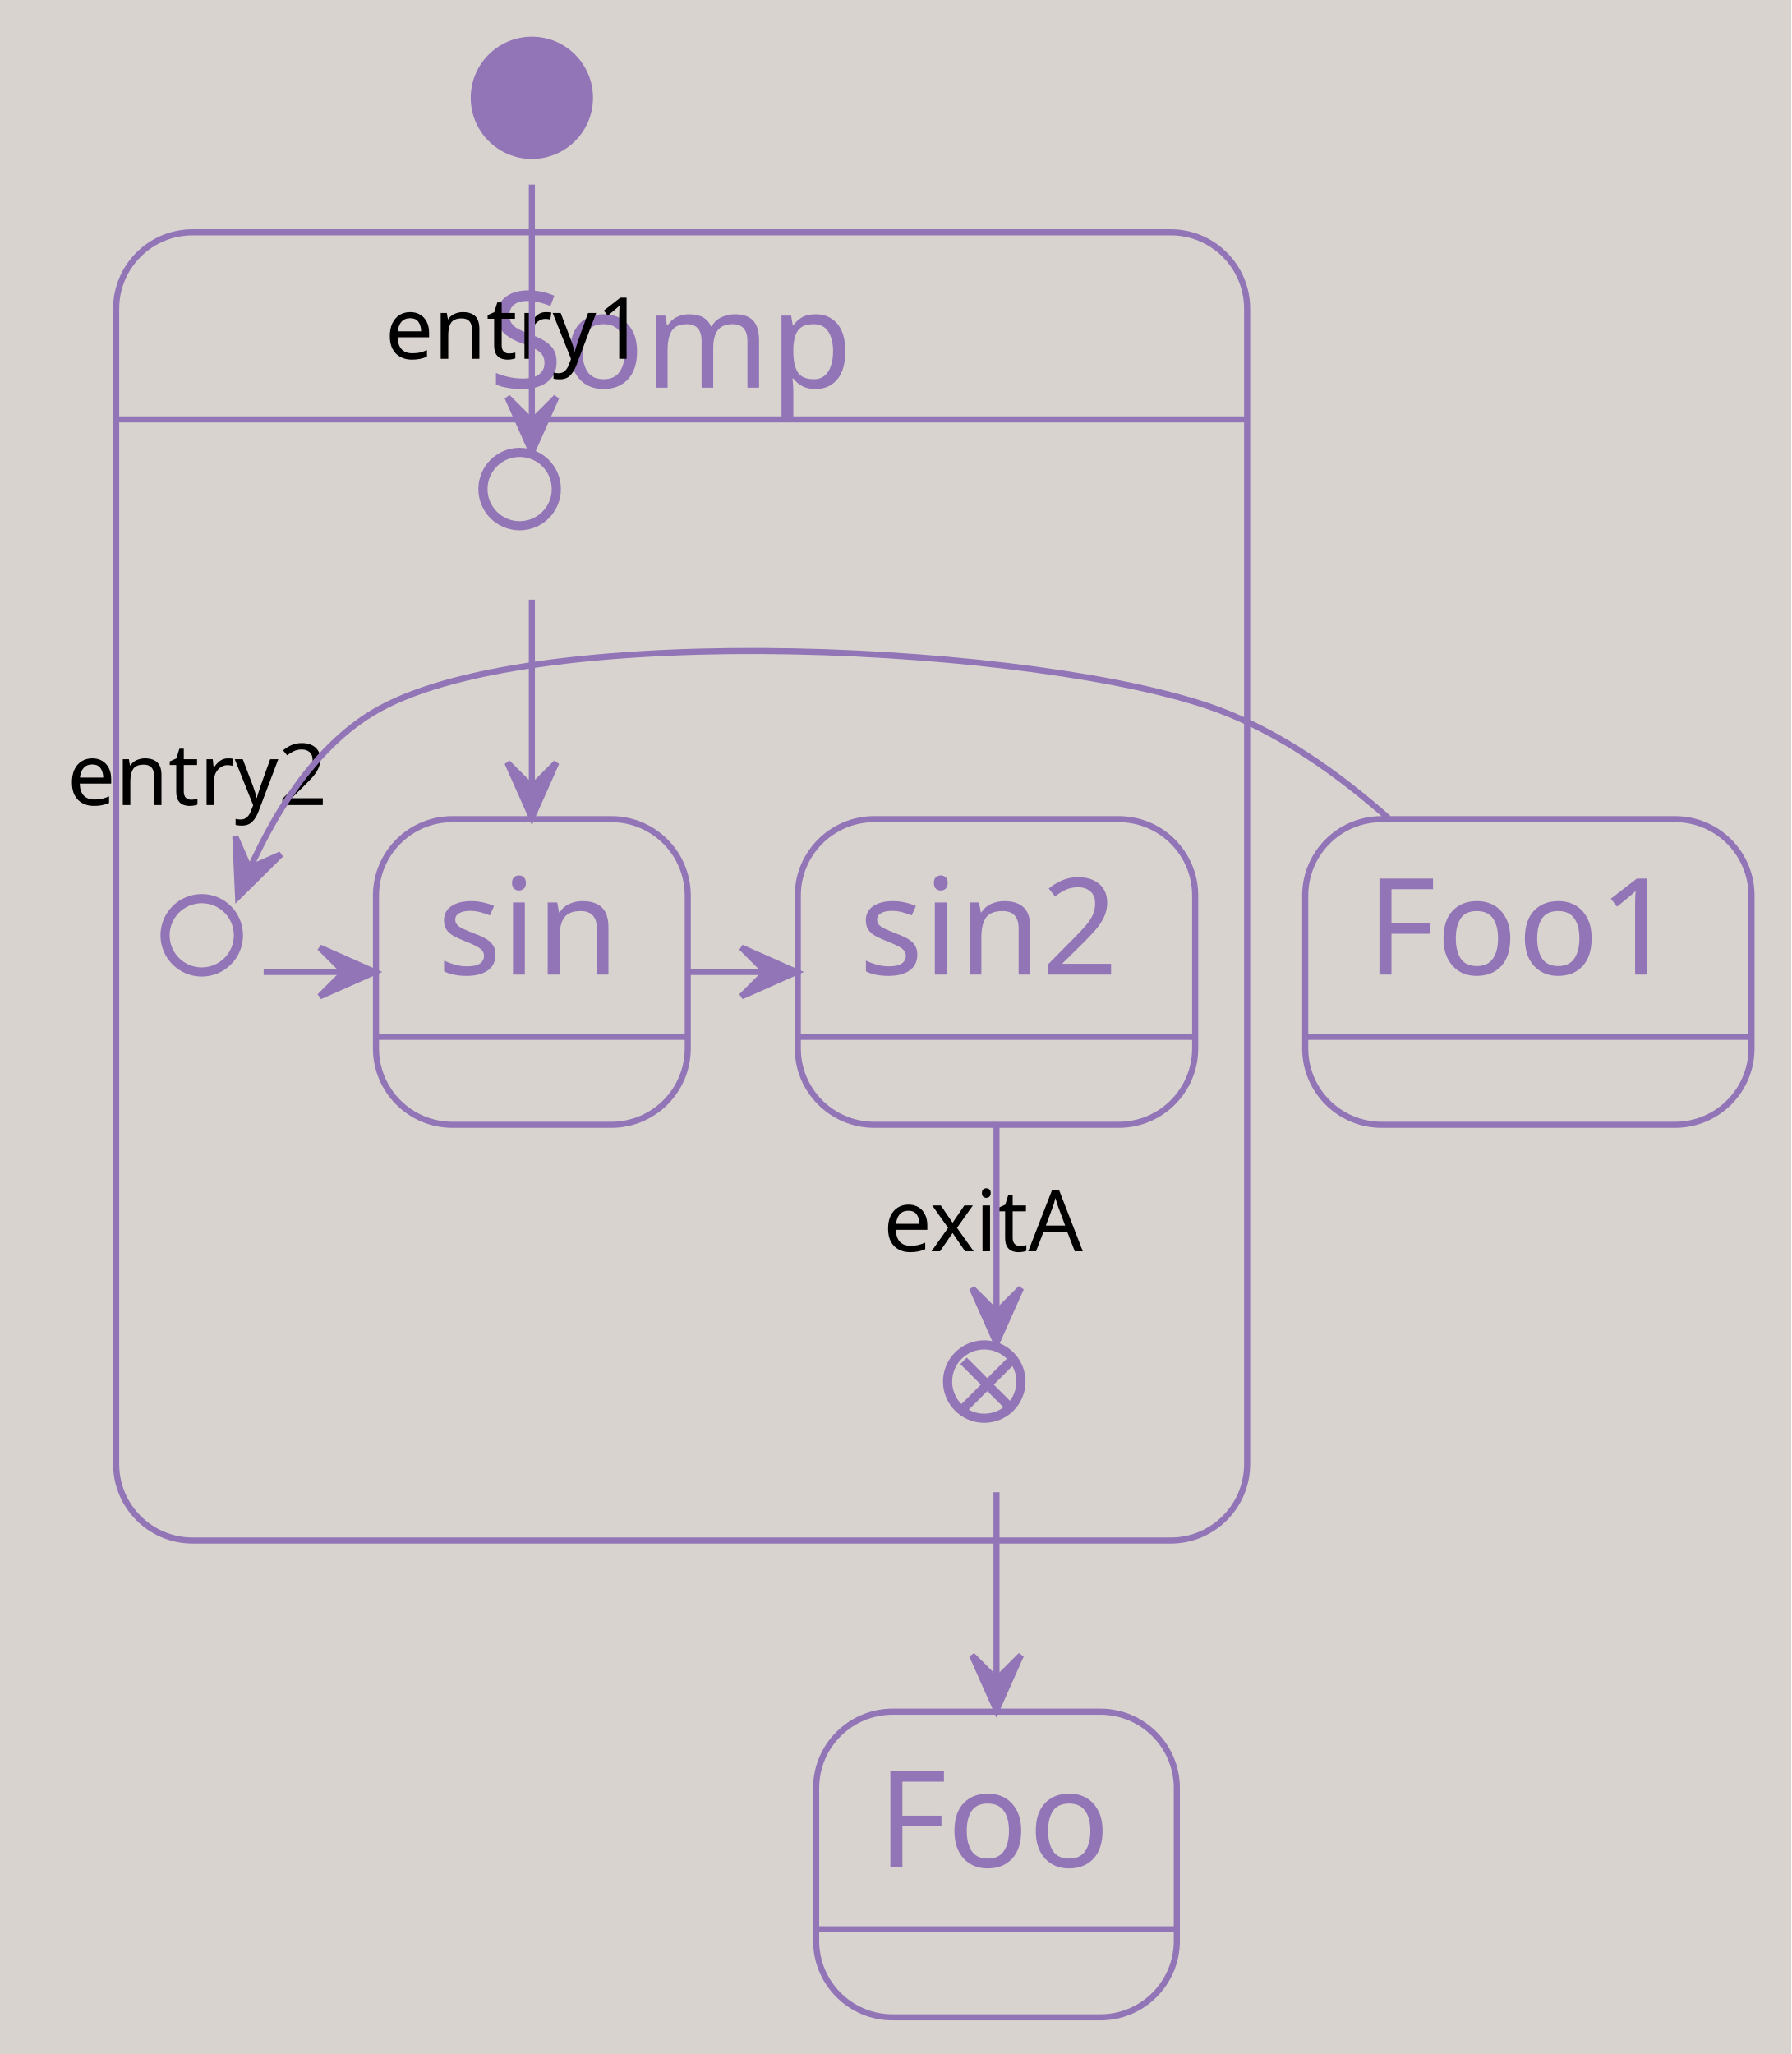
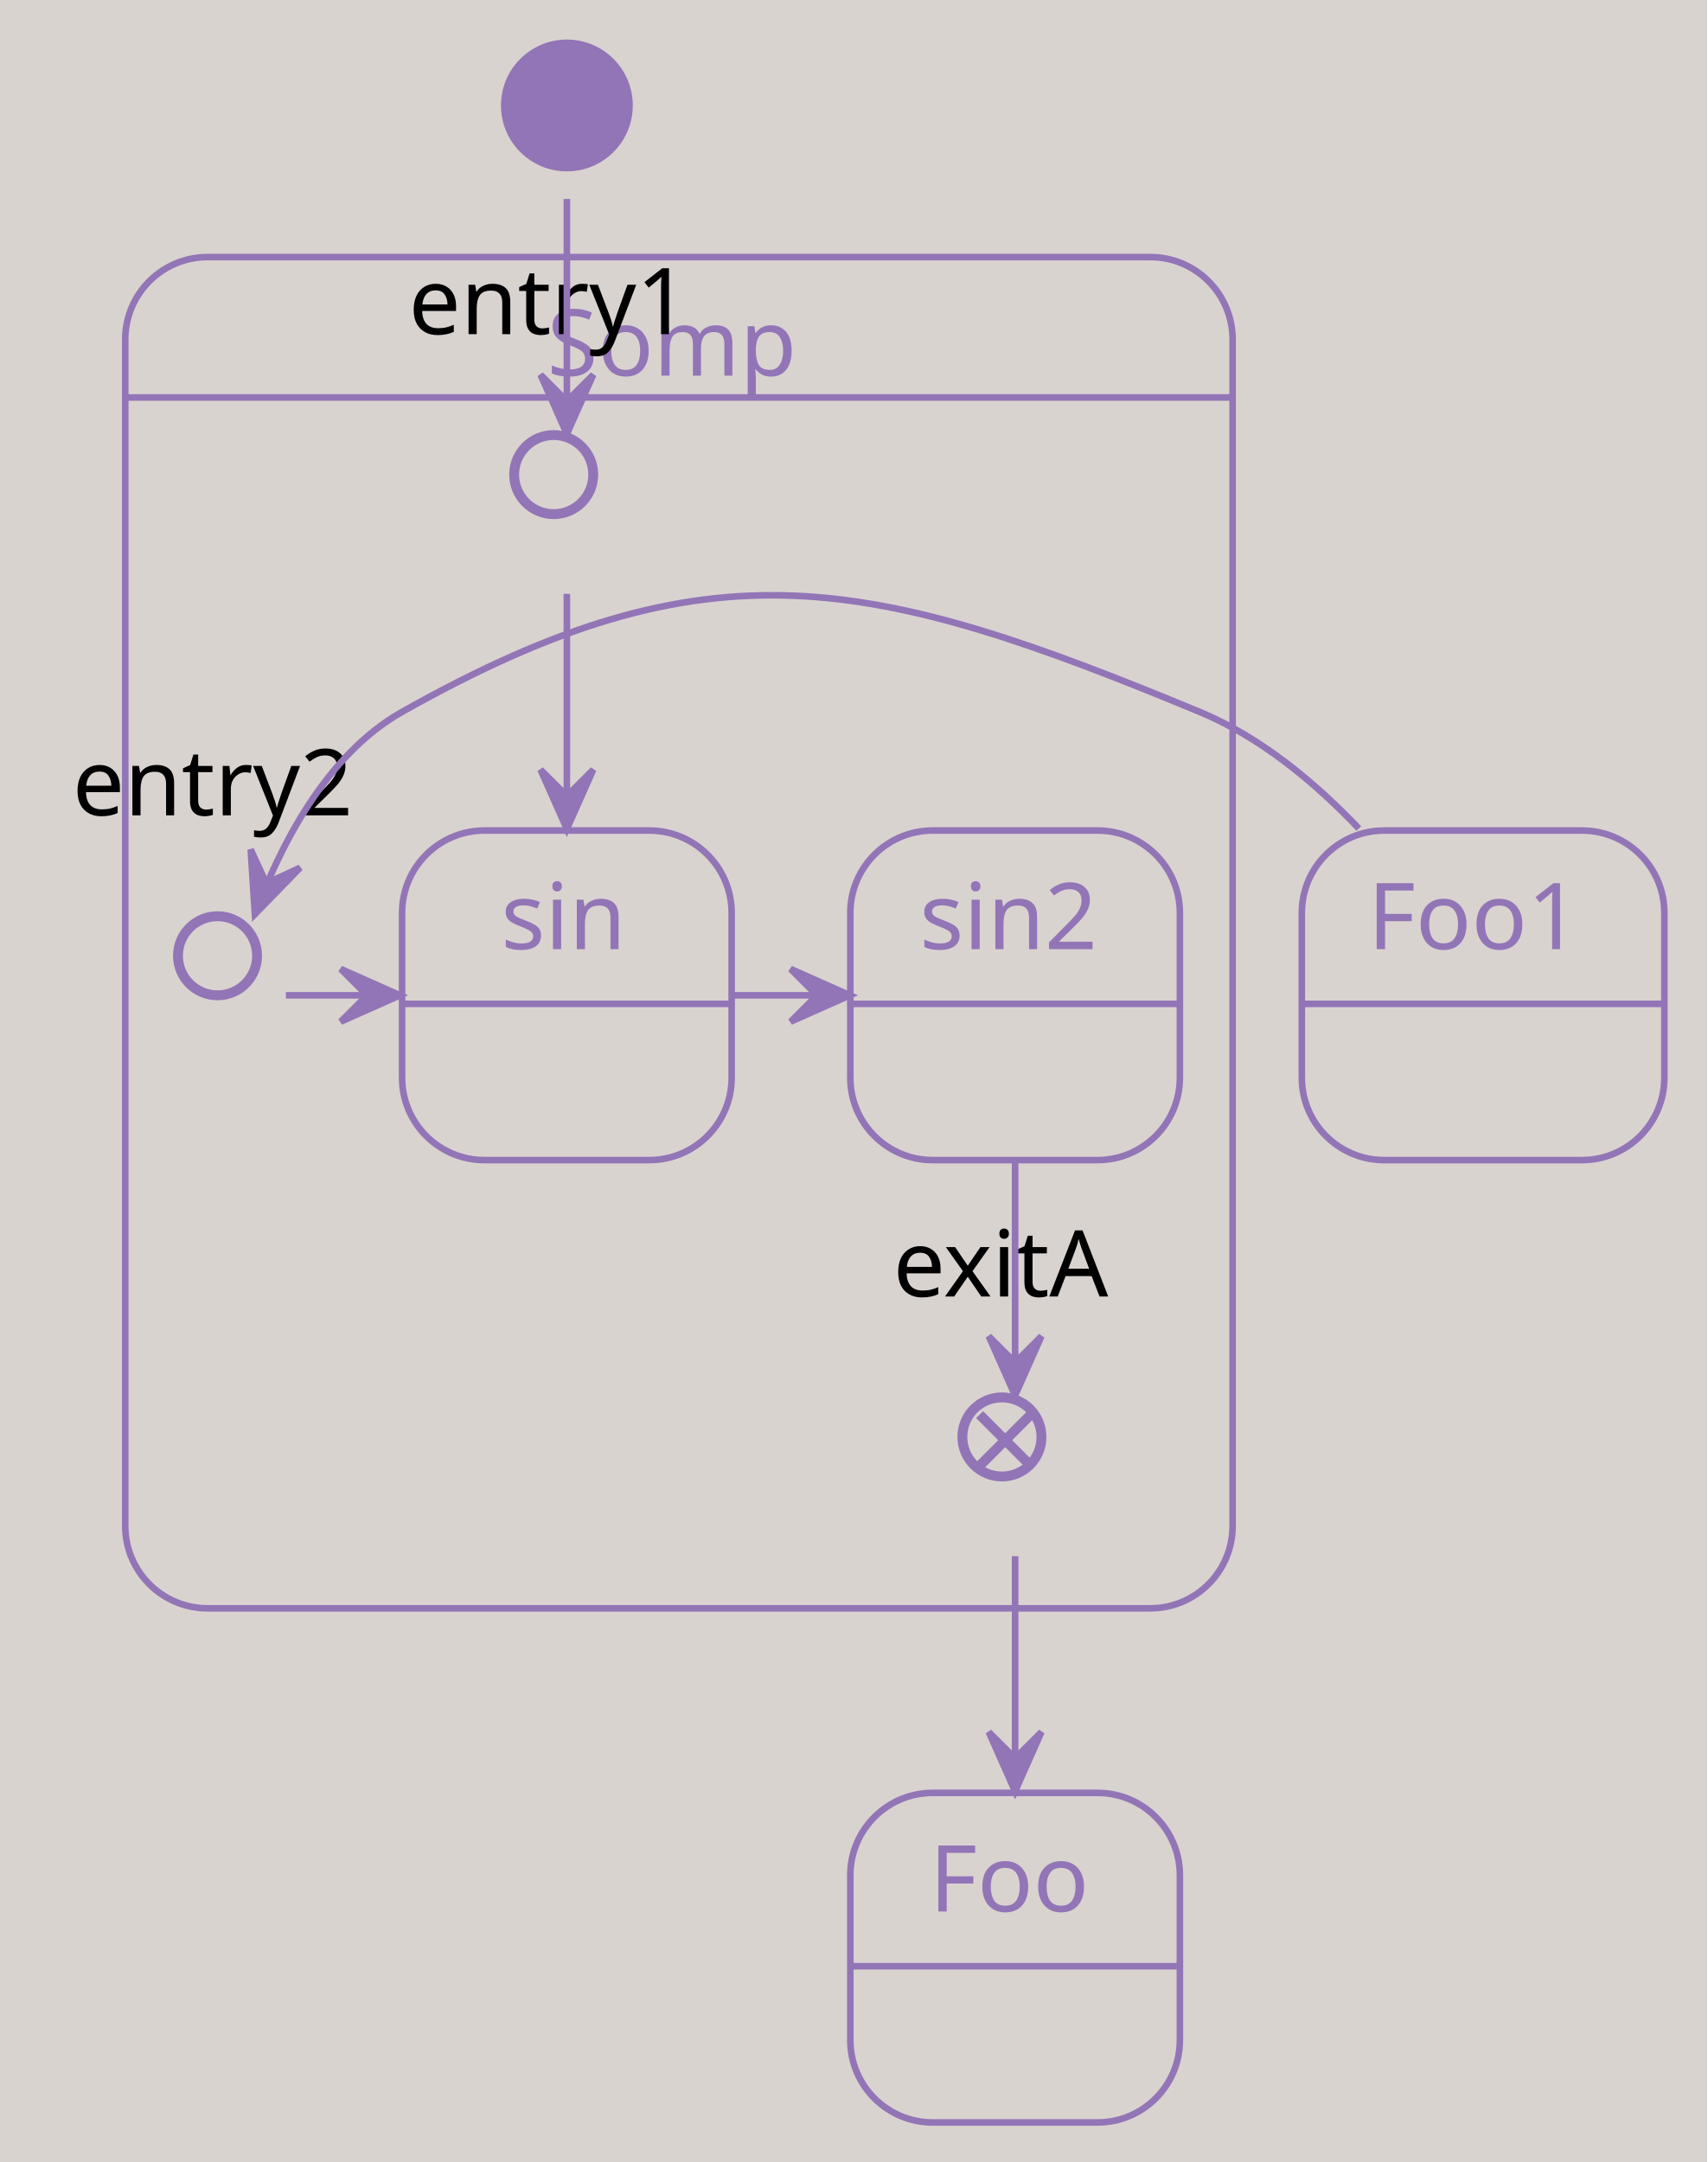
- <svg xmlns="http://www.w3.org/2000/svg" contentStyleType="text/css" height="336px" preserveAspectRatio="none" style="width:293px;height:336px;background:#D9D3D0;" version="1.1" viewBox="0 0 293 336" width="293px" zoomAndPan="magnify">
+ <svg xmlns="http://www.w3.org/2000/svg" contentStyleType="text/css" height="328px" preserveAspectRatio="none" style="width:259px;height:328px;background:#D9D3D0;" version="1.1" viewBox="0 0 259 328" width="259px" zoomAndPan="magnify">
  <defs />
  <g>
-     <rect fill="#D9D3D0" height="336" style="stroke:none;stroke-width:1.0;" width="293" x="0" y="0" />
+     <rect fill="#D9D3D0" height="328" style="stroke:none;stroke-width:1.0;" width="259" x="0" y="0" />
    <g id="cluster_Somp">
-       <path d="M31.5,38 L191.5,38 A12.5,12.5 0 0 1 204,50.5 L204,68.609 L19,68.609 L19,50.5 A12.5,12.5 0 0 1 31.5,38 " fill="#D9D3D0" style="stroke:#D9D3D0;stroke-width:1.0;" />
-       <path d="M19,68.609 L204,68.609 L204,239.5 A12.5,12.5 0 0 1 191.5,252 L31.5,252 A12.5,12.5 0 0 1 19,239.5 L19,68.609 " fill="#D9D3D0" style="stroke:#D9D3D0;stroke-width:1.0;" />
-       <rect fill="none" height="214" rx="12.5" ry="12.5" style="stroke:#9275B6;stroke-width:1.0;" width="185" x="19" y="38" />
-       <line style="stroke:#9275B6;stroke-width:1.0;" x1="19" x2="204" y1="68.609" y2="68.609" />
-       <text fill="#9275B6" font-family="Verdana" font-size="22" lengthAdjust="spacing" textLength="63" x="80" y="63.421">Somp</text>
+       <path d="M31.5,39 L174.5,39 A12.5,12.5 0 0 1 187,51.5 L187,60.297 L19,60.297 L19,51.5 A12.5,12.5 0 0 1 31.5,39 " fill="#D9D3D0" style="stroke:#D9D3D0;stroke-width:1.0;" />
+       <path d="M19,60.297 L187,60.297 L187,231.5 A12.5,12.5 0 0 1 174.5,244 L31.5,244 A12.5,12.5 0 0 1 19,231.5 L19,60.297 " fill="#D9D3D0" style="stroke:#D9D3D0;stroke-width:1.0;" />
+       <rect fill="none" height="205" rx="12.5" ry="12.5" style="stroke:#9275B6;stroke-width:1.0;" width="168" x="19" y="39" />
+       <line style="stroke:#9275B6;stroke-width:1.0;" x1="19" x2="187" y1="60.297" y2="60.297" />
+       <text fill="#9275B6" font-family="Verdana" font-size="14" lengthAdjust="spacing" textLength="40" x="83" y="56.995">Somp</text>
    </g>
-     <ellipse cx="87" cy="16" fill="#9275B6" rx="10" ry="10" style="stroke:none;stroke-width:1.0;" />
+     <ellipse cx="86" cy="16" fill="#9275B6" rx="10" ry="10" style="stroke:none;stroke-width:1.0;" />
    <g id="Foo">
-       <rect fill="#D9D3D0" height="50" rx="12.5" ry="12.5" style="stroke:#9275B6;stroke-width:1.0;" width="59" x="133.5" y="280" />
-       <line style="stroke:#9275B6;stroke-width:1.0;" x1="133.5" x2="192.5" y1="315.609" y2="315.609" />
-       <text fill="#9275B6" font-family="Verdana" font-size="22" lengthAdjust="spacing" textLength="39" x="143.5" y="305.421">Foo</text>
+       <rect fill="#D9D3D0" height="50" rx="12.5" ry="12.5" style="stroke:#9275B6;stroke-width:1.0;" width="50" x="129" y="272" />
+       <line style="stroke:#9275B6;stroke-width:1.0;" x1="129" x2="179" y1="298.297" y2="298.297" />
+       <text fill="#9275B6" font-family="Verdana" font-size="14" lengthAdjust="spacing" textLength="26" x="141" y="289.995">Foo</text>
    </g>
    <g id="Foo1">
-       <rect fill="#D9D3D0" height="50" rx="12.5" ry="12.5" style="stroke:#9275B6;stroke-width:1.0;" width="73" x="213.5" y="134" />
-       <line style="stroke:#9275B6;stroke-width:1.0;" x1="213.5" x2="286.5" y1="169.609" y2="169.609" />
-       <text fill="#9275B6" font-family="Verdana" font-size="22" lengthAdjust="spacing" textLength="53" x="223.5" y="159.421">Foo1</text>
+       <rect fill="#D9D3D0" height="50" rx="12.5" ry="12.5" style="stroke:#9275B6;stroke-width:1.0;" width="55" x="197.5" y="126" />
+       <line style="stroke:#9275B6;stroke-width:1.0;" x1="197.5" x2="252.5" y1="152.297" y2="152.297" />
+       <text fill="#9275B6" font-family="Verdana" font-size="14" lengthAdjust="spacing" textLength="35" x="207.5" y="143.995">Foo1</text>
    </g>
-     <text fill="#000000" font-family="Verdana" font-size="14" lengthAdjust="spacing" textLength="44" x="63" y="58.698">entry1</text>
-     <ellipse cx="85" cy="80" fill="#D9D3D0" rx="6" ry="6" style="stroke:#9275B6;stroke-width:1.5;" />
-     <text fill="#000000" font-family="Verdana" font-size="14" lengthAdjust="spacing" textLength="44" x="11" y="131.698">entry2</text>
-     <ellipse cx="33" cy="153" fill="#D9D3D0" rx="6" ry="6" style="stroke:#9275B6;stroke-width:1.5;" />
+     <text fill="#000000" font-family="Verdana" font-size="14" lengthAdjust="spacing" textLength="44" x="62" y="50.698">entry1</text>
+     <ellipse cx="84" cy="72" fill="#D9D3D0" rx="6" ry="6" style="stroke:#9275B6;stroke-width:1.5;" />
+     <text fill="#000000" font-family="Verdana" font-size="14" lengthAdjust="spacing" textLength="44" x="11" y="123.698">entry2</text>
+     <ellipse cx="33" cy="145" fill="#D9D3D0" rx="6" ry="6" style="stroke:#9275B6;stroke-width:1.5;" />
    <g id="Somp.sin">
-       <rect fill="#D9D3D0" height="50" rx="12.5" ry="12.5" style="stroke:#9275B6;stroke-width:1.0;" width="51" x="61.5" y="134" />
-       <line style="stroke:#9275B6;stroke-width:1.0;" x1="61.5" x2="112.5" y1="169.609" y2="169.609" />
-       <text fill="#9275B6" font-family="Verdana" font-size="22" lengthAdjust="spacing" textLength="31" x="71.5" y="159.421">sin</text>
+       <rect fill="#D9D3D0" height="50" rx="12.5" ry="12.5" style="stroke:#9275B6;stroke-width:1.0;" width="50" x="61" y="126" />
+       <line style="stroke:#9275B6;stroke-width:1.0;" x1="61" x2="111" y1="152.297" y2="152.297" />
+       <text fill="#9275B6" font-family="Verdana" font-size="14" lengthAdjust="spacing" textLength="20" x="76" y="143.995">sin</text>
    </g>
    <g id="Somp.sin2">
-       <rect fill="#D9D3D0" height="50" rx="12.5" ry="12.5" style="stroke:#9275B6;stroke-width:1.0;" width="65" x="130.5" y="134" />
-       <line style="stroke:#9275B6;stroke-width:1.0;" x1="130.5" x2="195.5" y1="169.609" y2="169.609" />
-       <text fill="#9275B6" font-family="Verdana" font-size="22" lengthAdjust="spacing" textLength="45" x="140.5" y="159.421">sin2</text>
+       <rect fill="#D9D3D0" height="50" rx="12.5" ry="12.5" style="stroke:#9275B6;stroke-width:1.0;" width="50" x="129" y="126" />
+       <line style="stroke:#9275B6;stroke-width:1.0;" x1="129" x2="179" y1="152.297" y2="152.297" />
+       <text fill="#9275B6" font-family="Verdana" font-size="14" lengthAdjust="spacing" textLength="29" x="139.5" y="143.995">sin2</text>
    </g>
-     <text fill="#000000" font-family="Verdana" font-size="14" lengthAdjust="spacing" textLength="33" x="144.5" y="204.698">exitA</text>
-     <ellipse cx="161" cy="226" fill="#D9D3D0" rx="6" ry="6" style="stroke:#9275B6;stroke-width:1.5;" />
-     <line style="stroke:#9275B6;stroke-width:1.5;" x1="165.389" x2="157.611" y1="230.389" y2="222.611" />
-     <line style="stroke:#9275B6;stroke-width:1.5;" x1="165.389" x2="157.611" y1="222.611" y2="230.389" />
-     <path d="M87,98.094 C87,107.61 87,121.662 87,133.764 " fill="none" style="stroke:#9275B6;stroke-width:1.0;" />
-     <polygon fill="#9275B6" points="87,133.764,91,124.764,87,128.764,83,124.764,87,133.764" style="stroke:#9275B6;stroke-width:1.0;" />
-     <path d="M43.125,159 C49.181,159 55.236,159 61.292,159 " fill="none" style="stroke:#9275B6;stroke-width:1.0;" />
-     <polygon fill="#9275B6" points="61.292,159,52.292,155,56.292,159,52.292,163,61.292,159" style="stroke:#9275B6;stroke-width:1.0;" />
-     <path d="M112.531,159 C118.446,159 124.36,159 130.274,159 " fill="none" style="stroke:#9275B6;stroke-width:1.0;" />
-     <polygon fill="#9275B6" points="130.274,159,121.274,155,125.274,159,121.274,163,130.274,159" style="stroke:#9275B6;stroke-width:1.0;" />
-     <path d="M163,184.037 C163,196.106 163,210.155 163,219.72 " fill="none" style="stroke:#9275B6;stroke-width:1.0;" />
-     <polygon fill="#9275B6" points="163,219.72,167,210.72,163,214.72,159,210.72,163,219.72" style="stroke:#9275B6;stroke-width:1.0;" />
-     <path d="M87,30.196 C87,42.406 87,61.825 87,73.969 " fill="none" style="stroke:#9275B6;stroke-width:1.0;" />
-     <polygon fill="#9275B6" points="87,73.969,91,64.969,87,68.969,83,64.969,87,73.969" style="stroke:#9275B6;stroke-width:1.0;" />
-     <path d="M163,244.094 C163,253.61 163,267.662 163,279.764 " fill="none" style="stroke:#9275B6;stroke-width:1.0;" />
-     <polygon fill="#9275B6" points="163,279.764,167,270.764,163,274.764,159,270.764,163,279.764" style="stroke:#9275B6;stroke-width:1.0;" />
-     <path d="M227.119,133.849 C219.022,126.67 209.334,119.775 199,116 C170.404,105.554 88.643,101.269 62,116 C50.274,122.483 42.954,136.427 38.942,146.686 " fill="none" style="stroke:#9275B6;stroke-width:1.0;" />
-     <polygon fill="#9275B6" points="38.942,146.686,45.945,139.761,40.763,142.029,38.495,136.847,38.942,146.686" style="stroke:#9275B6;stroke-width:1.0;" />
+     <text fill="#000000" font-family="Verdana" font-size="14" lengthAdjust="spacing" textLength="33" x="135.5" y="196.698">exitA</text>
+     <ellipse cx="152" cy="218" fill="#D9D3D0" rx="6" ry="6" style="stroke:#9275B6;stroke-width:1.5;" />
+     <line style="stroke:#9275B6;stroke-width:1.5;" x1="156.389" x2="148.611" y1="222.389" y2="214.611" />
+     <line style="stroke:#9275B6;stroke-width:1.5;" x1="156.389" x2="148.611" y1="214.611" y2="222.389" />
+     <path d="M86,90.094 C86,99.61 86,113.662 86,125.764 " fill="none" style="stroke:#9275B6;stroke-width:1.0;" />
+     <polygon fill="#9275B6" points="86,125.764,90,116.764,86,120.764,82,116.764,86,125.764" style="stroke:#9275B6;stroke-width:1.0;" />
+     <path d="M43.367,151 C49.14,151 54.914,151 60.687,151 " fill="none" style="stroke:#9275B6;stroke-width:1.0;" />
+     <polygon fill="#9275B6" points="60.687,151,51.687,147,55.687,151,51.687,155,60.687,151" style="stroke:#9275B6;stroke-width:1.0;" />
+     <path d="M111.234,151 C117.137,151 123.04,151 128.942,151 " fill="none" style="stroke:#9275B6;stroke-width:1.0;" />
+     <polygon fill="#9275B6" points="128.942,151,119.942,147,123.942,151,119.942,155,128.942,151" style="stroke:#9275B6;stroke-width:1.0;" />
+     <path d="M154,176.037 C154,188.106 154,202.155 154,211.72 " fill="none" style="stroke:#9275B6;stroke-width:1.0;" />
+     <polygon fill="#9275B6" points="154,211.72,158,202.72,154,206.72,150,202.72,154,211.72" style="stroke:#9275B6;stroke-width:1.0;" />
+     <path d="M86,30.183 C86,40.453 86,55.592 86,65.851 " fill="none" style="stroke:#9275B6;stroke-width:1.0;" />
+     <polygon fill="#9275B6" points="86,65.851,90,56.851,86,60.851,82,56.851,86,65.851" style="stroke:#9275B6;stroke-width:1.0;" />
+     <path d="M154,236.094 C154,245.61 154,259.662 154,271.764 " fill="none" style="stroke:#9275B6;stroke-width:1.0;" />
+     <polygon fill="#9275B6" points="154,271.764,158,262.764,154,266.764,150,262.764,154,271.764" style="stroke:#9275B6;stroke-width:1.0;" />
+     <path d="M206.15,125.698 C199.402,118.604 191.169,111.798 182,108 C132.316,87.42 107.843,81.584 61,108 C49.45,114.514 42.449,128.452 38.668,138.701 " fill="none" style="stroke:#9275B6;stroke-width:1.0;" />
+     <polygon fill="#9275B6" points="38.668,138.701,45.536,131.642,40.399,134.01,38.03,128.873,38.668,138.701" style="stroke:#9275B6;stroke-width:1.0;" />
  </g>
</svg>
